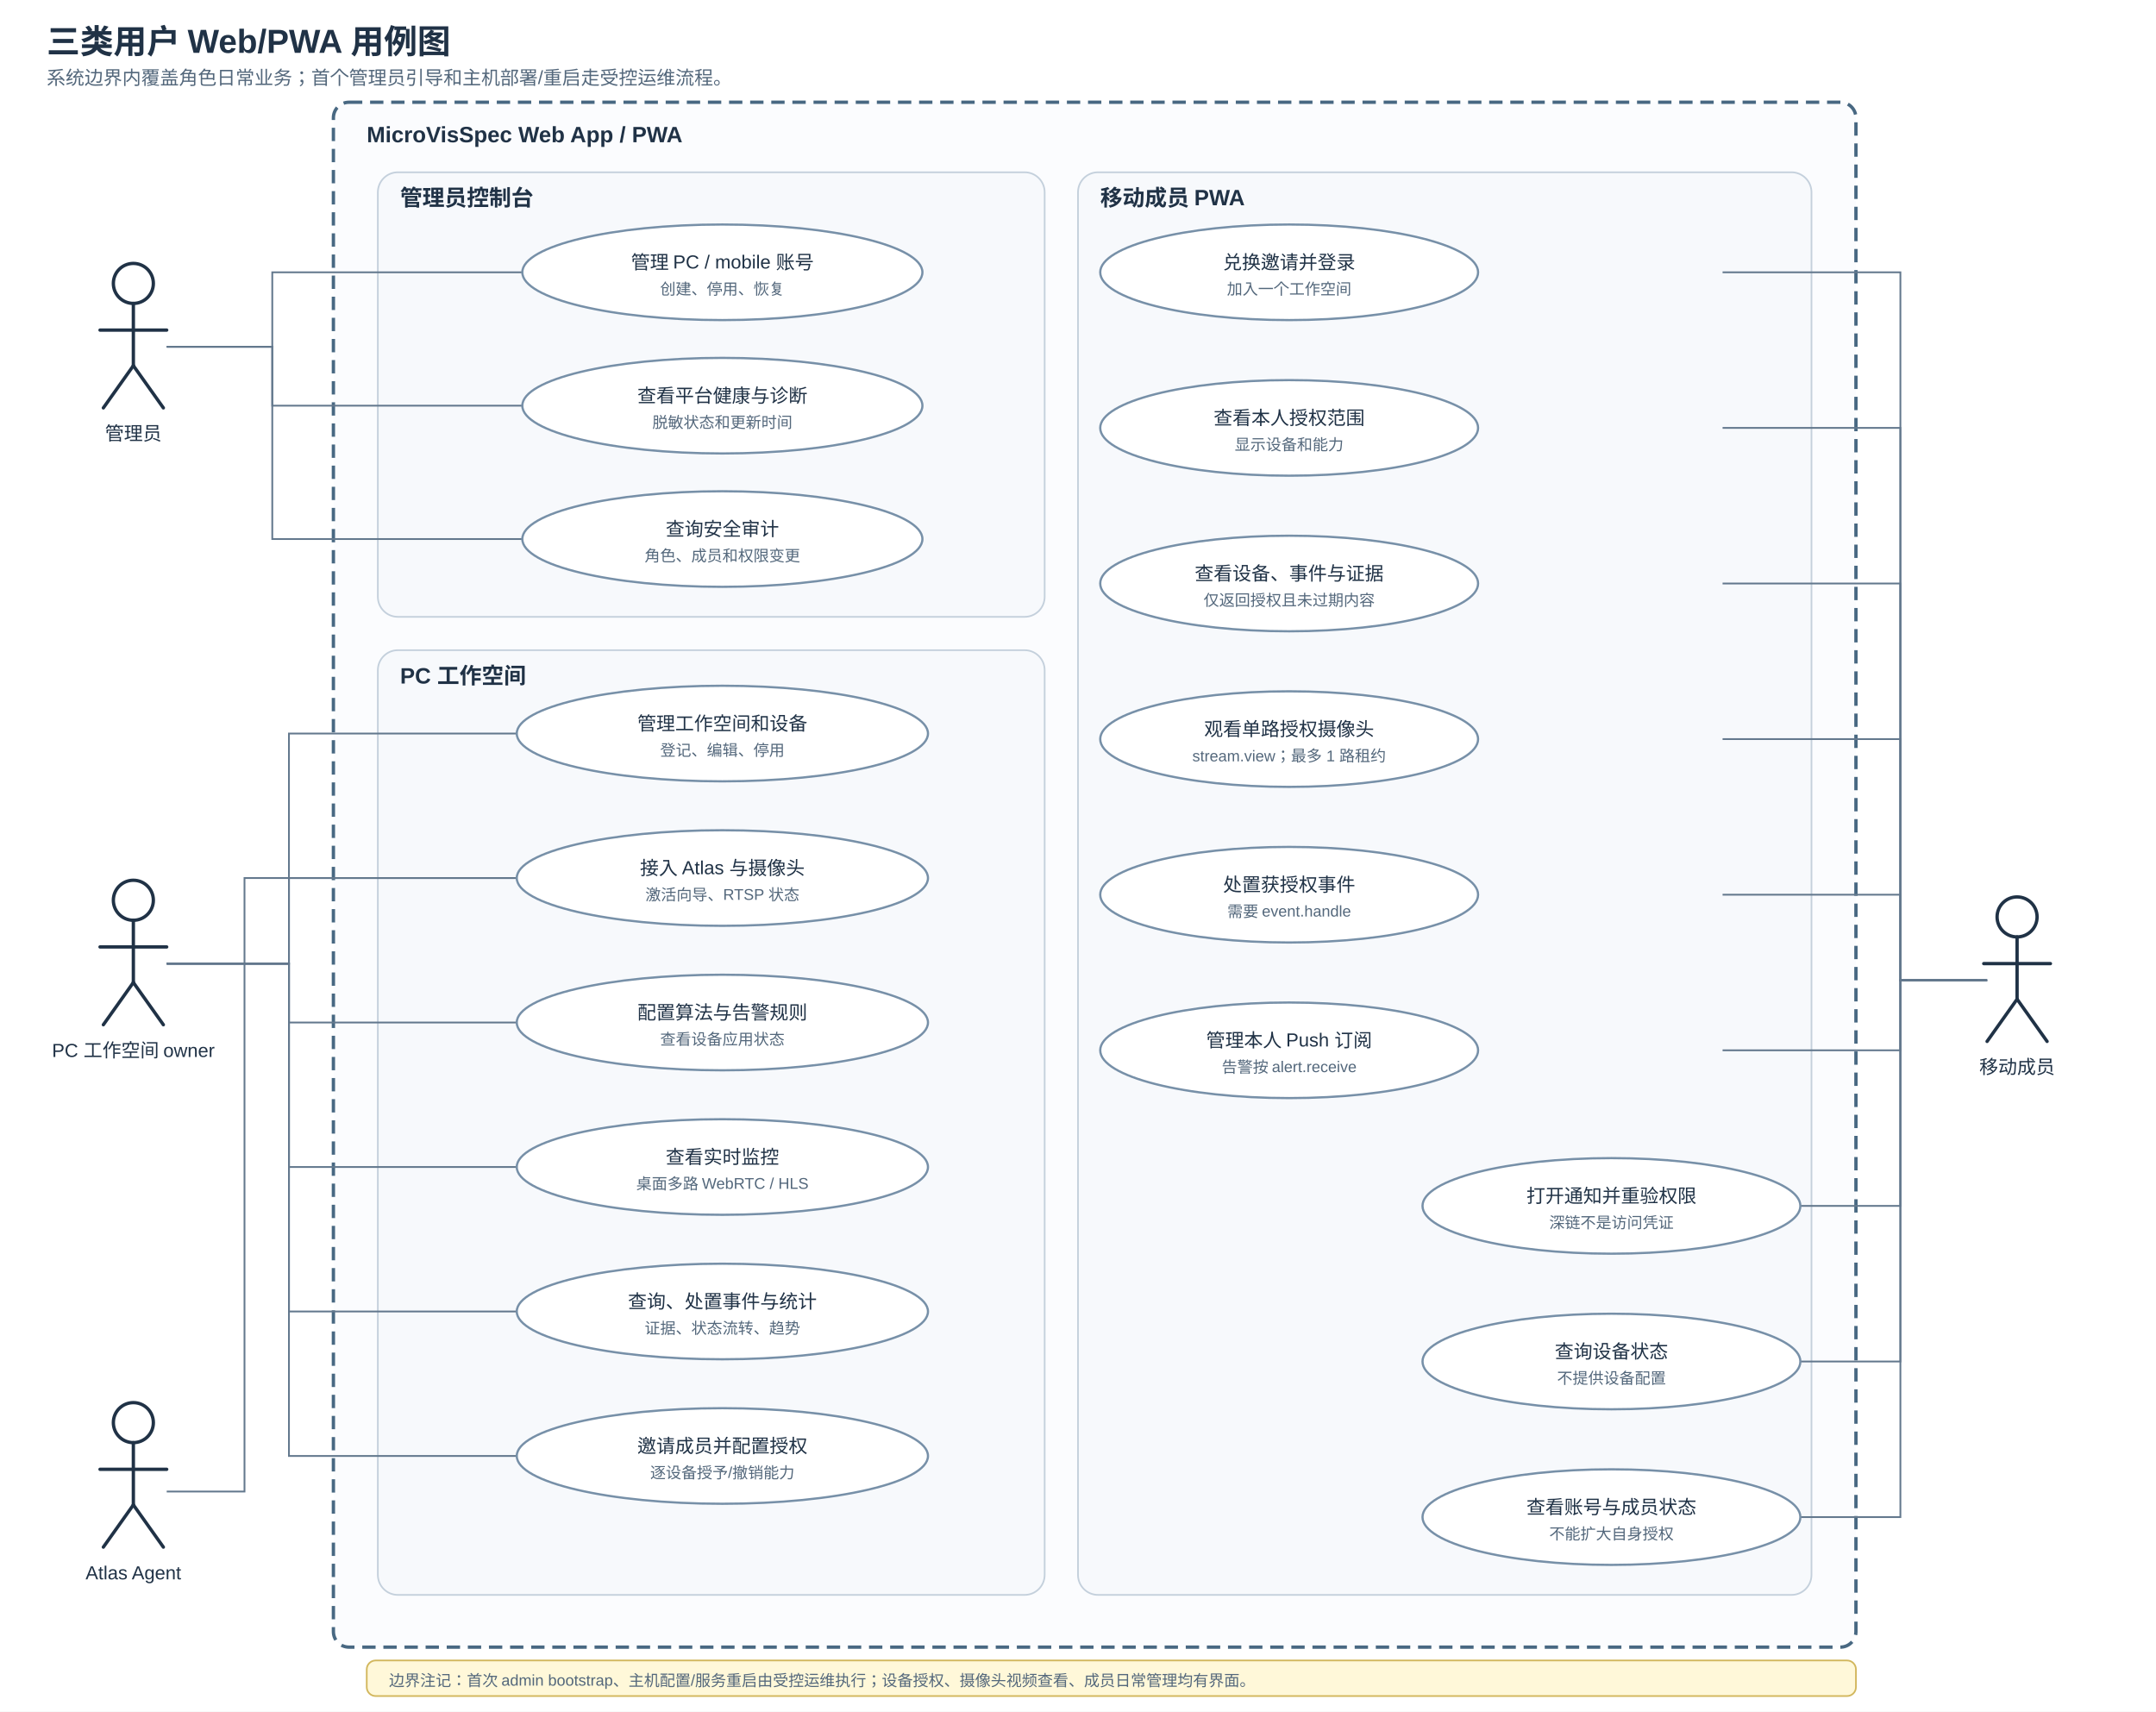
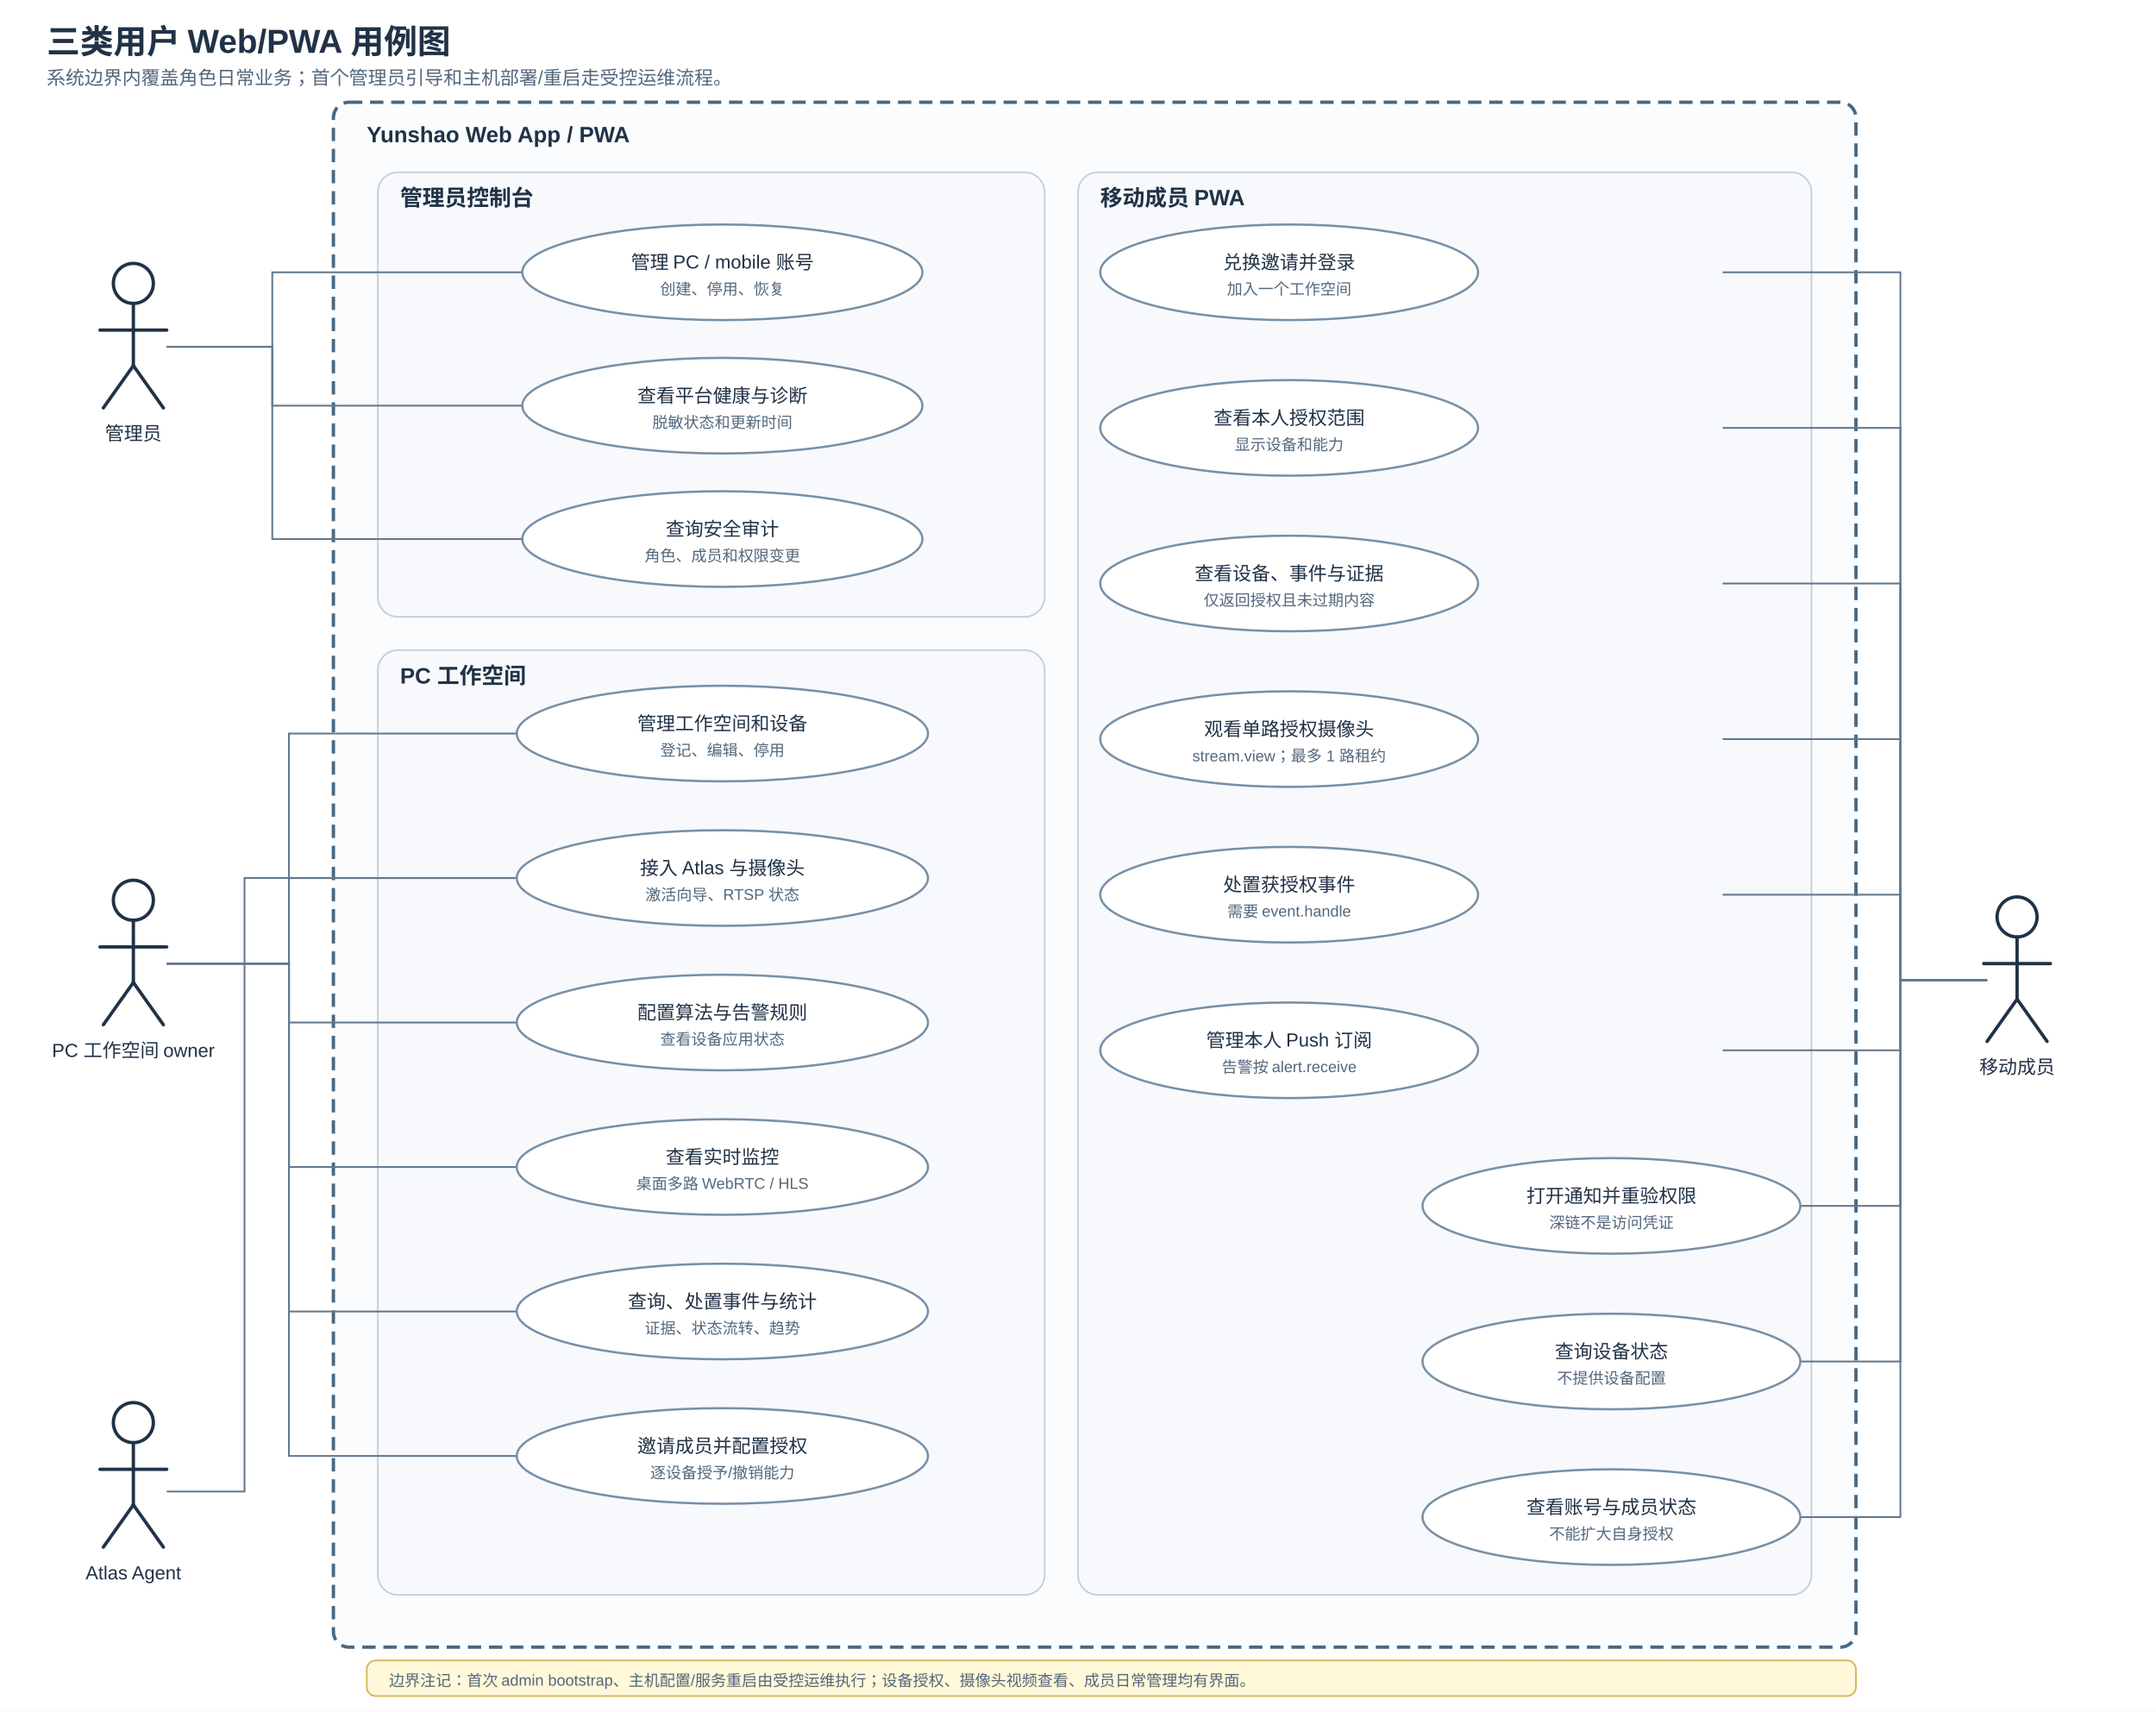
<svg xmlns="http://www.w3.org/2000/svg" width="1940" height="1540" viewBox="0 0 1940 1540" role="img" aria-labelledby="title desc">
  <defs>
    <marker id="arrow" markerWidth="10" markerHeight="8" refX="9" refY="4" orient="auto">
      <path d="M0,0 L10,4 L0,8 z" fill="#42617b" />
    </marker>
    <marker id="greenArrow" markerWidth="10" markerHeight="8" refX="9" refY="4" orient="auto">
      <path d="M0,0 L10,4 L0,8 z" fill="#25845b" />
    </marker>
    <marker id="orangeArrow" markerWidth="10" markerHeight="8" refX="9" refY="4" orient="auto">
      <path d="M0,0 L10,4 L0,8 z" fill="#bd6b26" />
    </marker>
    <style>text{font-family:Arial,"Microsoft YaHei",sans-serif;fill:#203246}.title{font-size:30px;font-weight:700}.sub{font-size:17px;fill:#53677b}.h{font-size:20px;font-weight:700}.body{font-size:17px}.small{font-size:14px;fill:#53677b}.tiny{font-size:13px;fill:#53677b}.box{fill:#fff;stroke:#7790a8;stroke-width:2}.blue{fill:#eaf3fb;stroke:#5590c1;stroke-width:2}.green{fill:#eaf7f0;stroke:#4b9b73;stroke-width:2}.orange{fill:#fff3e7;stroke:#d3904c;stroke-width:2}.purple{fill:#f2edfb;stroke:#8872b3;stroke-width:2}.line{fill:none;stroke:#42617b;stroke-width:2;marker-end:url(#arrow)}.return{fill:none;stroke:#25845b;stroke-width:2;stroke-dasharray:8 6;marker-end:url(#greenArrow)}.event{fill:none;stroke:#bd6b26;stroke-width:2;stroke-dasharray:3 6;marker-end:url(#orangeArrow)}.lifeline{stroke:#a5b4c2;stroke-width:1.5;stroke-dasharray:6 7}.divider{stroke:#c5d0da;stroke-width:1.2}.note{fill:#fff8d9;stroke:#d2b75d;stroke-width:1.5}.system{fill:#fbfcfe;stroke:#486882;stroke-width:3;stroke-dasharray:12 7}.actor{stroke:#203246;stroke-width:3;fill:none;stroke-linecap:round}.association{fill:none;stroke:#63788d;stroke-width:1.6}.composition{fill:#42617b;stroke:#42617b}</style>
  </defs>
  <rect x="0" y="0" width="100%" height="100%" fill="#ffffff" />
  <text x="42" y="48" class="title" text-anchor="start">三类用户 Web/PWA 用例图</text>
  <text x="42" y="76" class="sub" text-anchor="start">系统边界内覆盖角色日常业务；首个管理员引导和主机部署/重启走受控运维流程。</text>
  <rect x="300" y="92" width="1370" height="1390" rx="14" class="system" />
-   <text x="330" y="128" class="h" text-anchor="start">MicroVisSpec Web App / PWA</text>
+   <text x="330" y="128" class="h" text-anchor="start">Yunshao Web App / PWA</text>
  <rect x="340" y="155" width="600" height="400" rx="18" fill="#f7f9fc" stroke="#c4d0dc" stroke-width="1.5" />
  <text x="360" y="185" class="h" text-anchor="start">管理员控制台</text>
  <rect x="340" y="585" width="600" height="850" rx="18" fill="#f7f9fc" stroke="#c4d0dc" stroke-width="1.5" />
  <text x="360" y="615" class="h" text-anchor="start">PC 工作空间</text>
  <rect x="970" y="155" width="660" height="1280" rx="18" fill="#f7f9fc" stroke="#c4d0dc" stroke-width="1.5" />
  <text x="990" y="185" class="h" text-anchor="start">移动成员 PWA</text>
  <polyline points="150,312 245,312 245,245 470,245" class="association" />
  <polyline points="150,312 245,312 245,365 470,365" class="association" />
  <polyline points="150,312 245,312 245,485 470,485" class="association" />
  <polyline points="150,867 260,867 260,660 470,660" class="association" />
  <polyline points="150,867 260,867 260,790 470,790" class="association" />
  <polyline points="150,867 260,867 260,920 470,920" class="association" />
  <polyline points="150,867 260,867 260,1050 470,1050" class="association" />
  <polyline points="150,867 260,867 260,1180 470,1180" class="association" />
  <polyline points="150,867 260,867 260,1310 470,1310" class="association" />
  <polyline points="150,1342 220,1342 220,790 470,790" class="association" />
  <polyline points="1788,882 1710,882 1710,245 1550,245" class="association" />
  <polyline points="1788,882 1710,882 1710,385 1550,385" class="association" />
  <polyline points="1788,882 1710,882 1710,525 1550,525" class="association" />
  <polyline points="1788,882 1710,882 1710,665 1550,665" class="association" />
  <polyline points="1788,882 1710,882 1710,805 1550,805" class="association" />
  <polyline points="1788,882 1710,882 1710,945 1550,945" class="association" />
  <polyline points="1788,882 1710,882 1710,1085 1550,1085" class="association" />
  <polyline points="1788,882 1710,882 1710,1225 1550,1225" class="association" />
  <polyline points="1788,882 1710,882 1710,1365 1550,1365" class="association" />
  <ellipse cx="650" cy="245" rx="180.0" ry="43" class="box" />
  <text x="650" y="242" class="body" text-anchor="middle">管理 PC / mobile 账号</text>
  <text x="650" y="265" class="small" text-anchor="middle">创建、停用、恢复</text>
  <ellipse cx="650" cy="365" rx="180.0" ry="43" class="box" />
  <text x="650" y="362" class="body" text-anchor="middle">查看平台健康与诊断</text>
  <text x="650" y="385" class="small" text-anchor="middle">脱敏状态和更新时间</text>
  <ellipse cx="650" cy="485" rx="180.0" ry="43" class="box" />
  <text x="650" y="482" class="body" text-anchor="middle">查询安全审计</text>
  <text x="650" y="505" class="small" text-anchor="middle">角色、成员和权限变更</text>
  <ellipse cx="650" cy="660" rx="185.0" ry="43" class="box" />
  <text x="650" y="657" class="body" text-anchor="middle">管理工作空间和设备</text>
  <text x="650" y="680" class="small" text-anchor="middle">登记、编辑、停用</text>
  <ellipse cx="650" cy="790" rx="185.0" ry="43" class="box" />
  <text x="650" y="787" class="body" text-anchor="middle">接入 Atlas 与摄像头</text>
  <text x="650" y="810" class="small" text-anchor="middle">激活向导、RTSP 状态</text>
  <ellipse cx="650" cy="920" rx="185.0" ry="43" class="box" />
  <text x="650" y="917" class="body" text-anchor="middle">配置算法与告警规则</text>
  <text x="650" y="940" class="small" text-anchor="middle">查看设备应用状态</text>
  <ellipse cx="650" cy="1050" rx="185.0" ry="43" class="box" />
  <text x="650" y="1047" class="body" text-anchor="middle">查看实时监控</text>
  <text x="650" y="1070" class="small" text-anchor="middle">桌面多路 WebRTC / HLS</text>
  <ellipse cx="650" cy="1180" rx="185.0" ry="43" class="box" />
  <text x="650" y="1177" class="body" text-anchor="middle">查询、处置事件与统计</text>
  <text x="650" y="1200" class="small" text-anchor="middle">证据、状态流转、趋势</text>
  <ellipse cx="650" cy="1310" rx="185.0" ry="43" class="box" />
  <text x="650" y="1307" class="body" text-anchor="middle">邀请成员并配置授权</text>
  <text x="650" y="1330" class="small" text-anchor="middle">逐设备授予/撤销能力</text>
  <ellipse cx="1160" cy="245" rx="170.0" ry="43" class="box" />
  <text x="1160" y="242" class="body" text-anchor="middle">兑换邀请并登录</text>
  <text x="1160" y="265" class="small" text-anchor="middle">加入一个工作空间</text>
  <ellipse cx="1160" cy="385" rx="170.0" ry="43" class="box" />
  <text x="1160" y="382" class="body" text-anchor="middle">查看本人授权范围</text>
  <text x="1160" y="405" class="small" text-anchor="middle">显示设备和能力</text>
  <ellipse cx="1160" cy="525" rx="170.0" ry="43" class="box" />
  <text x="1160" y="522" class="body" text-anchor="middle">查看设备、事件与证据</text>
  <text x="1160" y="545" class="small" text-anchor="middle">仅返回授权且未过期内容</text>
  <ellipse cx="1160" cy="665" rx="170.0" ry="43" class="box" />
  <text x="1160" y="662" class="body" text-anchor="middle">观看单路授权摄像头</text>
  <text x="1160" y="685" class="small" text-anchor="middle">stream.view；最多 1 路租约</text>
  <ellipse cx="1160" cy="805" rx="170.0" ry="43" class="box" />
  <text x="1160" y="802" class="body" text-anchor="middle">处置获授权事件</text>
  <text x="1160" y="825" class="small" text-anchor="middle">需要 event.handle</text>
  <ellipse cx="1160" cy="945" rx="170.0" ry="43" class="box" />
  <text x="1160" y="942" class="body" text-anchor="middle">管理本人 Push 订阅</text>
  <text x="1160" y="965" class="small" text-anchor="middle">告警按 alert.receive</text>
  <ellipse cx="1450" cy="1085" rx="170.0" ry="43" class="box" />
  <text x="1450" y="1082" class="body" text-anchor="middle">打开通知并重验权限</text>
  <text x="1450" y="1105" class="small" text-anchor="middle">深链不是访问凭证</text>
  <ellipse cx="1450" cy="1225" rx="170.0" ry="43" class="box" />
  <text x="1450" y="1222" class="body" text-anchor="middle">查询设备状态</text>
  <text x="1450" y="1245" class="small" text-anchor="middle">不提供设备配置</text>
  <ellipse cx="1450" cy="1365" rx="170.0" ry="43" class="box" />
  <text x="1450" y="1362" class="body" text-anchor="middle">查看账号与成员状态</text>
  <text x="1450" y="1385" class="small" text-anchor="middle">不能扩大自身授权</text>
  <circle cx="120" cy="255" r="18" class="actor" />
  <line x1="120" y1="273" x2="120" y2="329" class="actor" />
  <line x1="90" y1="297" x2="150" y2="297" class="actor" />
  <line x1="120" y1="329" x2="93" y2="367" class="actor" />
  <line x1="120" y1="329" x2="147" y2="367" class="actor" />
  <text x="120" y="396" class="body" text-anchor="middle">管理员</text>
  <circle cx="120" cy="810" r="18" class="actor" />
  <line x1="120" y1="828" x2="120" y2="884" class="actor" />
  <line x1="90" y1="852" x2="150" y2="852" class="actor" />
  <line x1="120" y1="884" x2="93" y2="922" class="actor" />
  <line x1="120" y1="884" x2="147" y2="922" class="actor" />
  <text x="120" y="951" class="body" text-anchor="middle">PC 工作空间 owner</text>
  <circle cx="120" cy="1280" r="18" class="actor" />
  <line x1="120" y1="1298" x2="120" y2="1354" class="actor" />
  <line x1="90" y1="1322" x2="150" y2="1322" class="actor" />
  <line x1="120" y1="1354" x2="93" y2="1392" class="actor" />
  <line x1="120" y1="1354" x2="147" y2="1392" class="actor" />
  <text x="120" y="1421" class="body" text-anchor="middle">Atlas Agent</text>
  <circle cx="1815" cy="825" r="18" class="actor" />
  <line x1="1815" y1="843" x2="1815" y2="899" class="actor" />
  <line x1="1785" y1="867" x2="1845" y2="867" class="actor" />
  <line x1="1815" y1="899" x2="1788" y2="937" class="actor" />
  <line x1="1815" y1="899" x2="1842" y2="937" class="actor" />
  <text x="1815" y="966" class="body" text-anchor="middle">移动成员</text>
  <rect x="330" y="1494" width="1340" height="32" rx="8" class="note" />
  <text x="350" y="1517" class="small" text-anchor="start">边界注记：首次 admin bootstrap、主机配置/服务重启由受控运维执行；设备授权、摄像头视频查看、成员日常管理均有界面。</text>
</svg>
